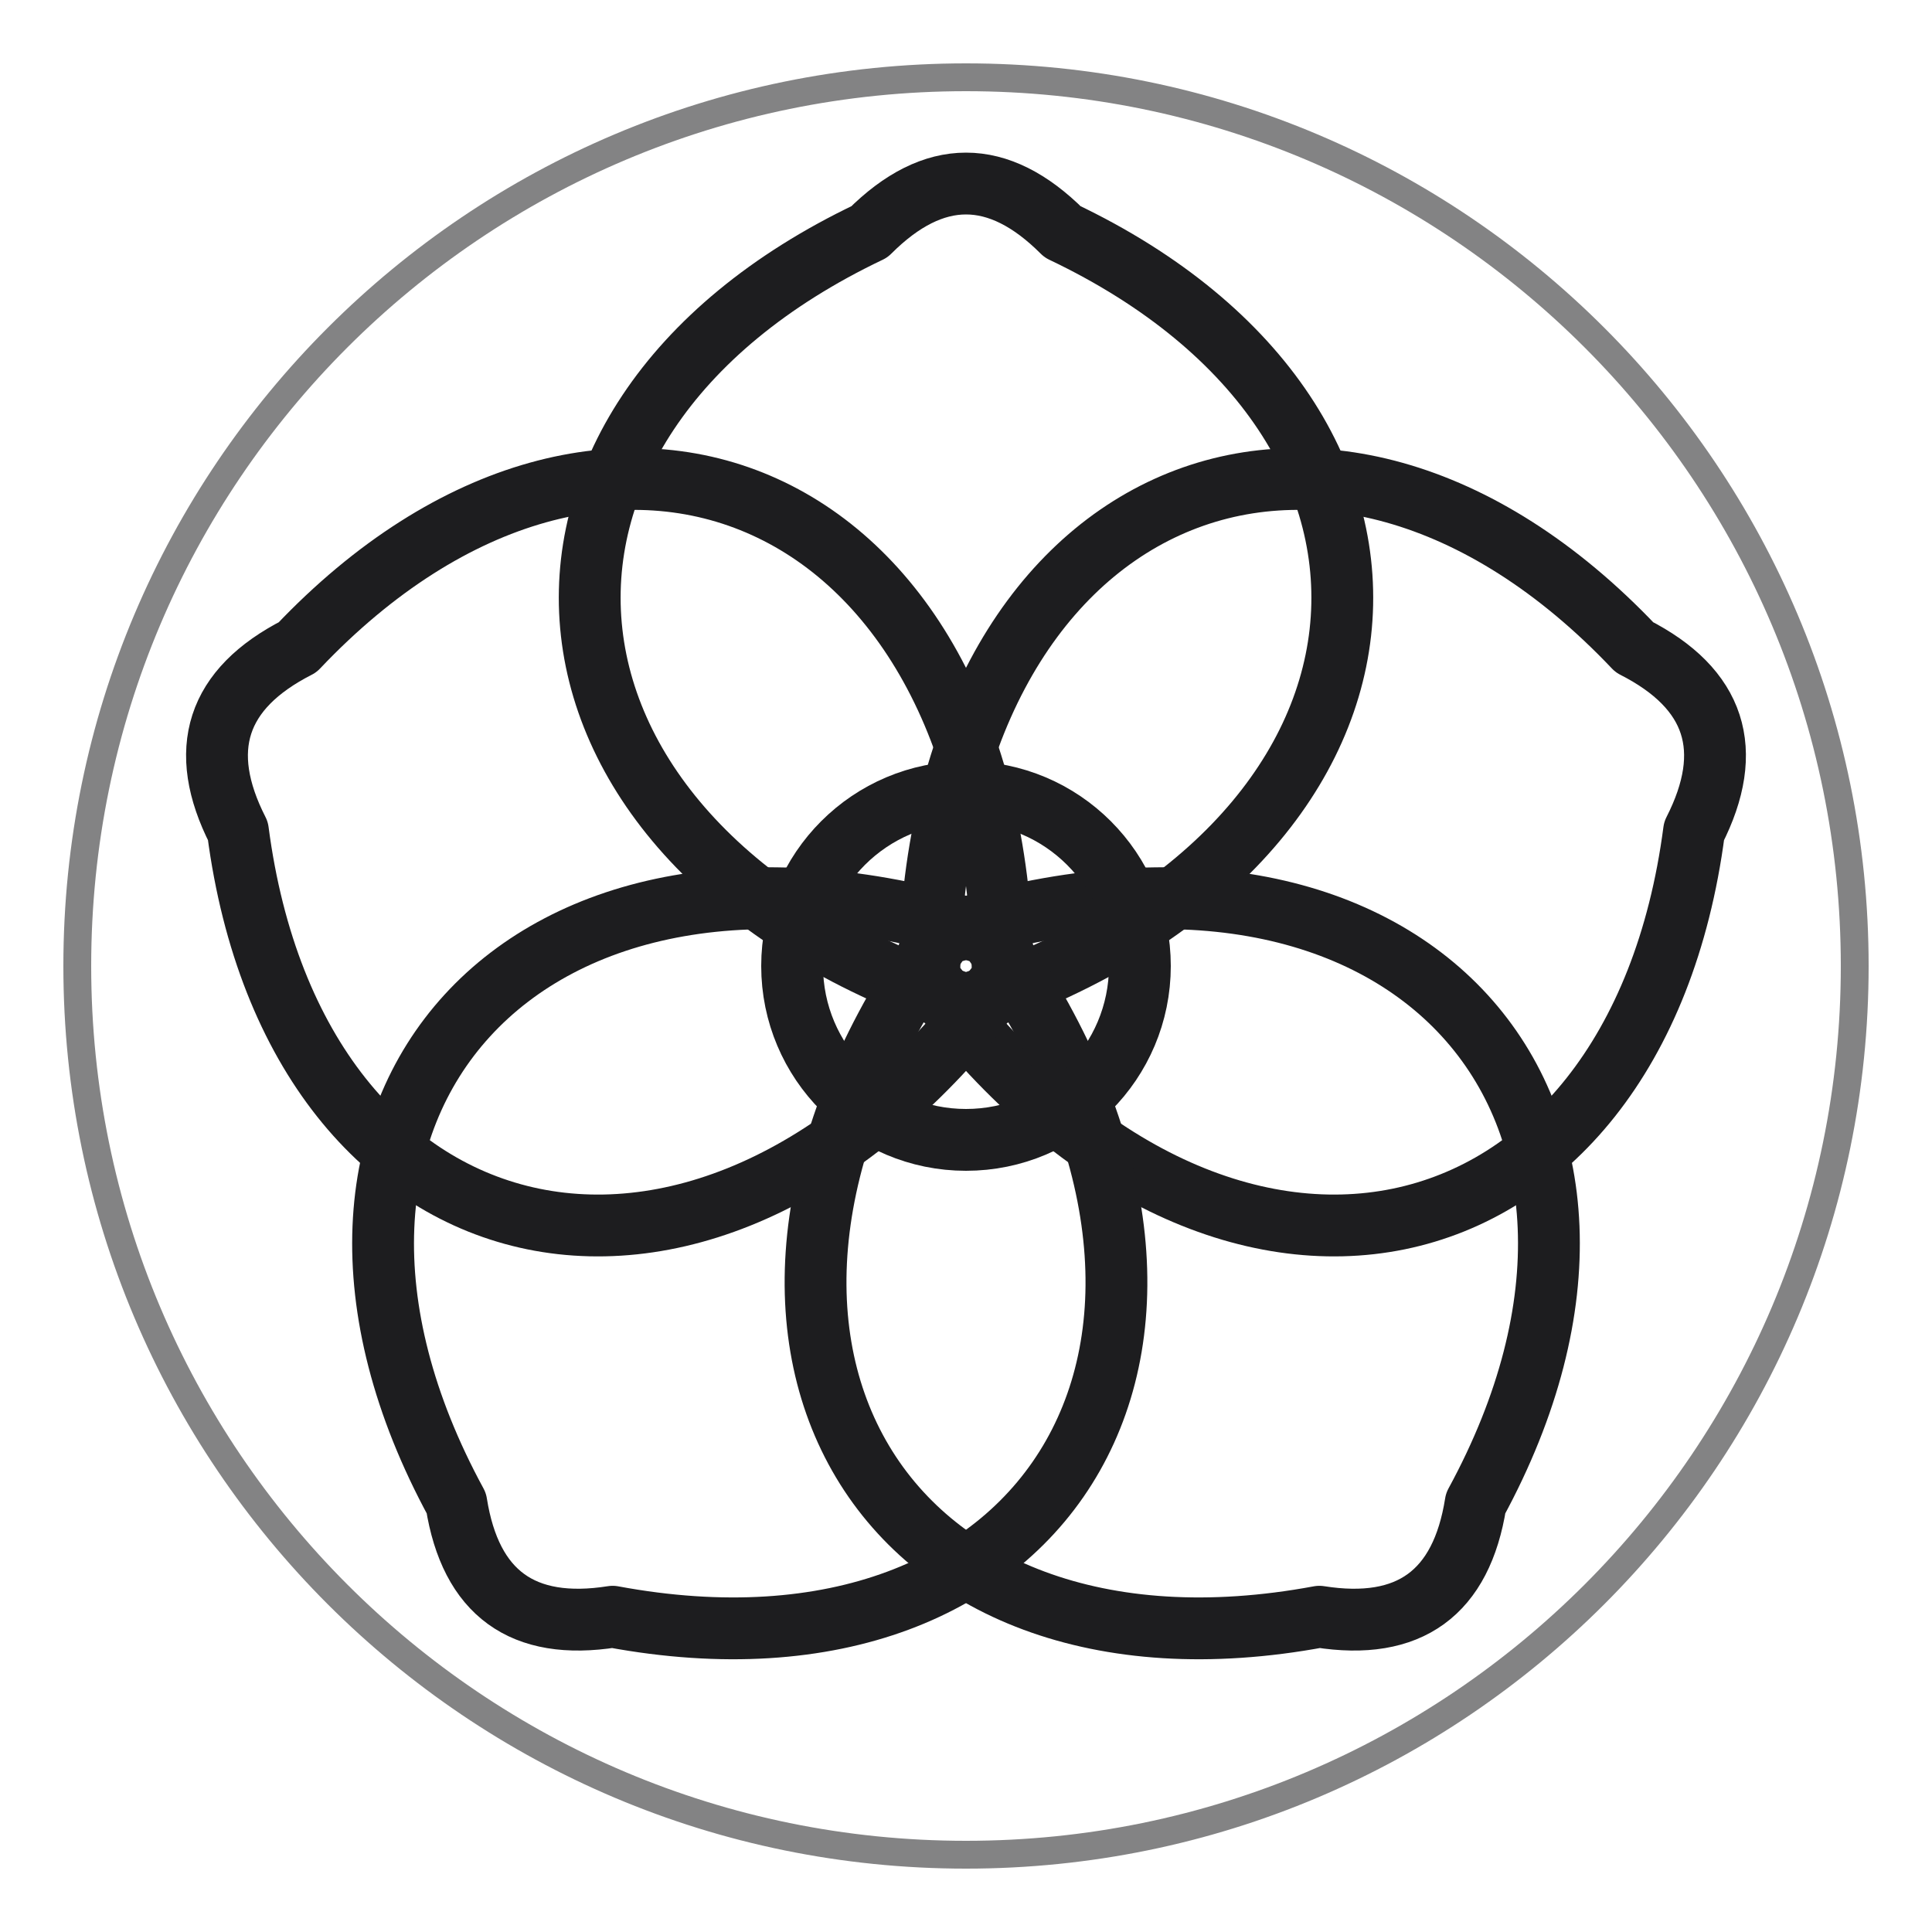
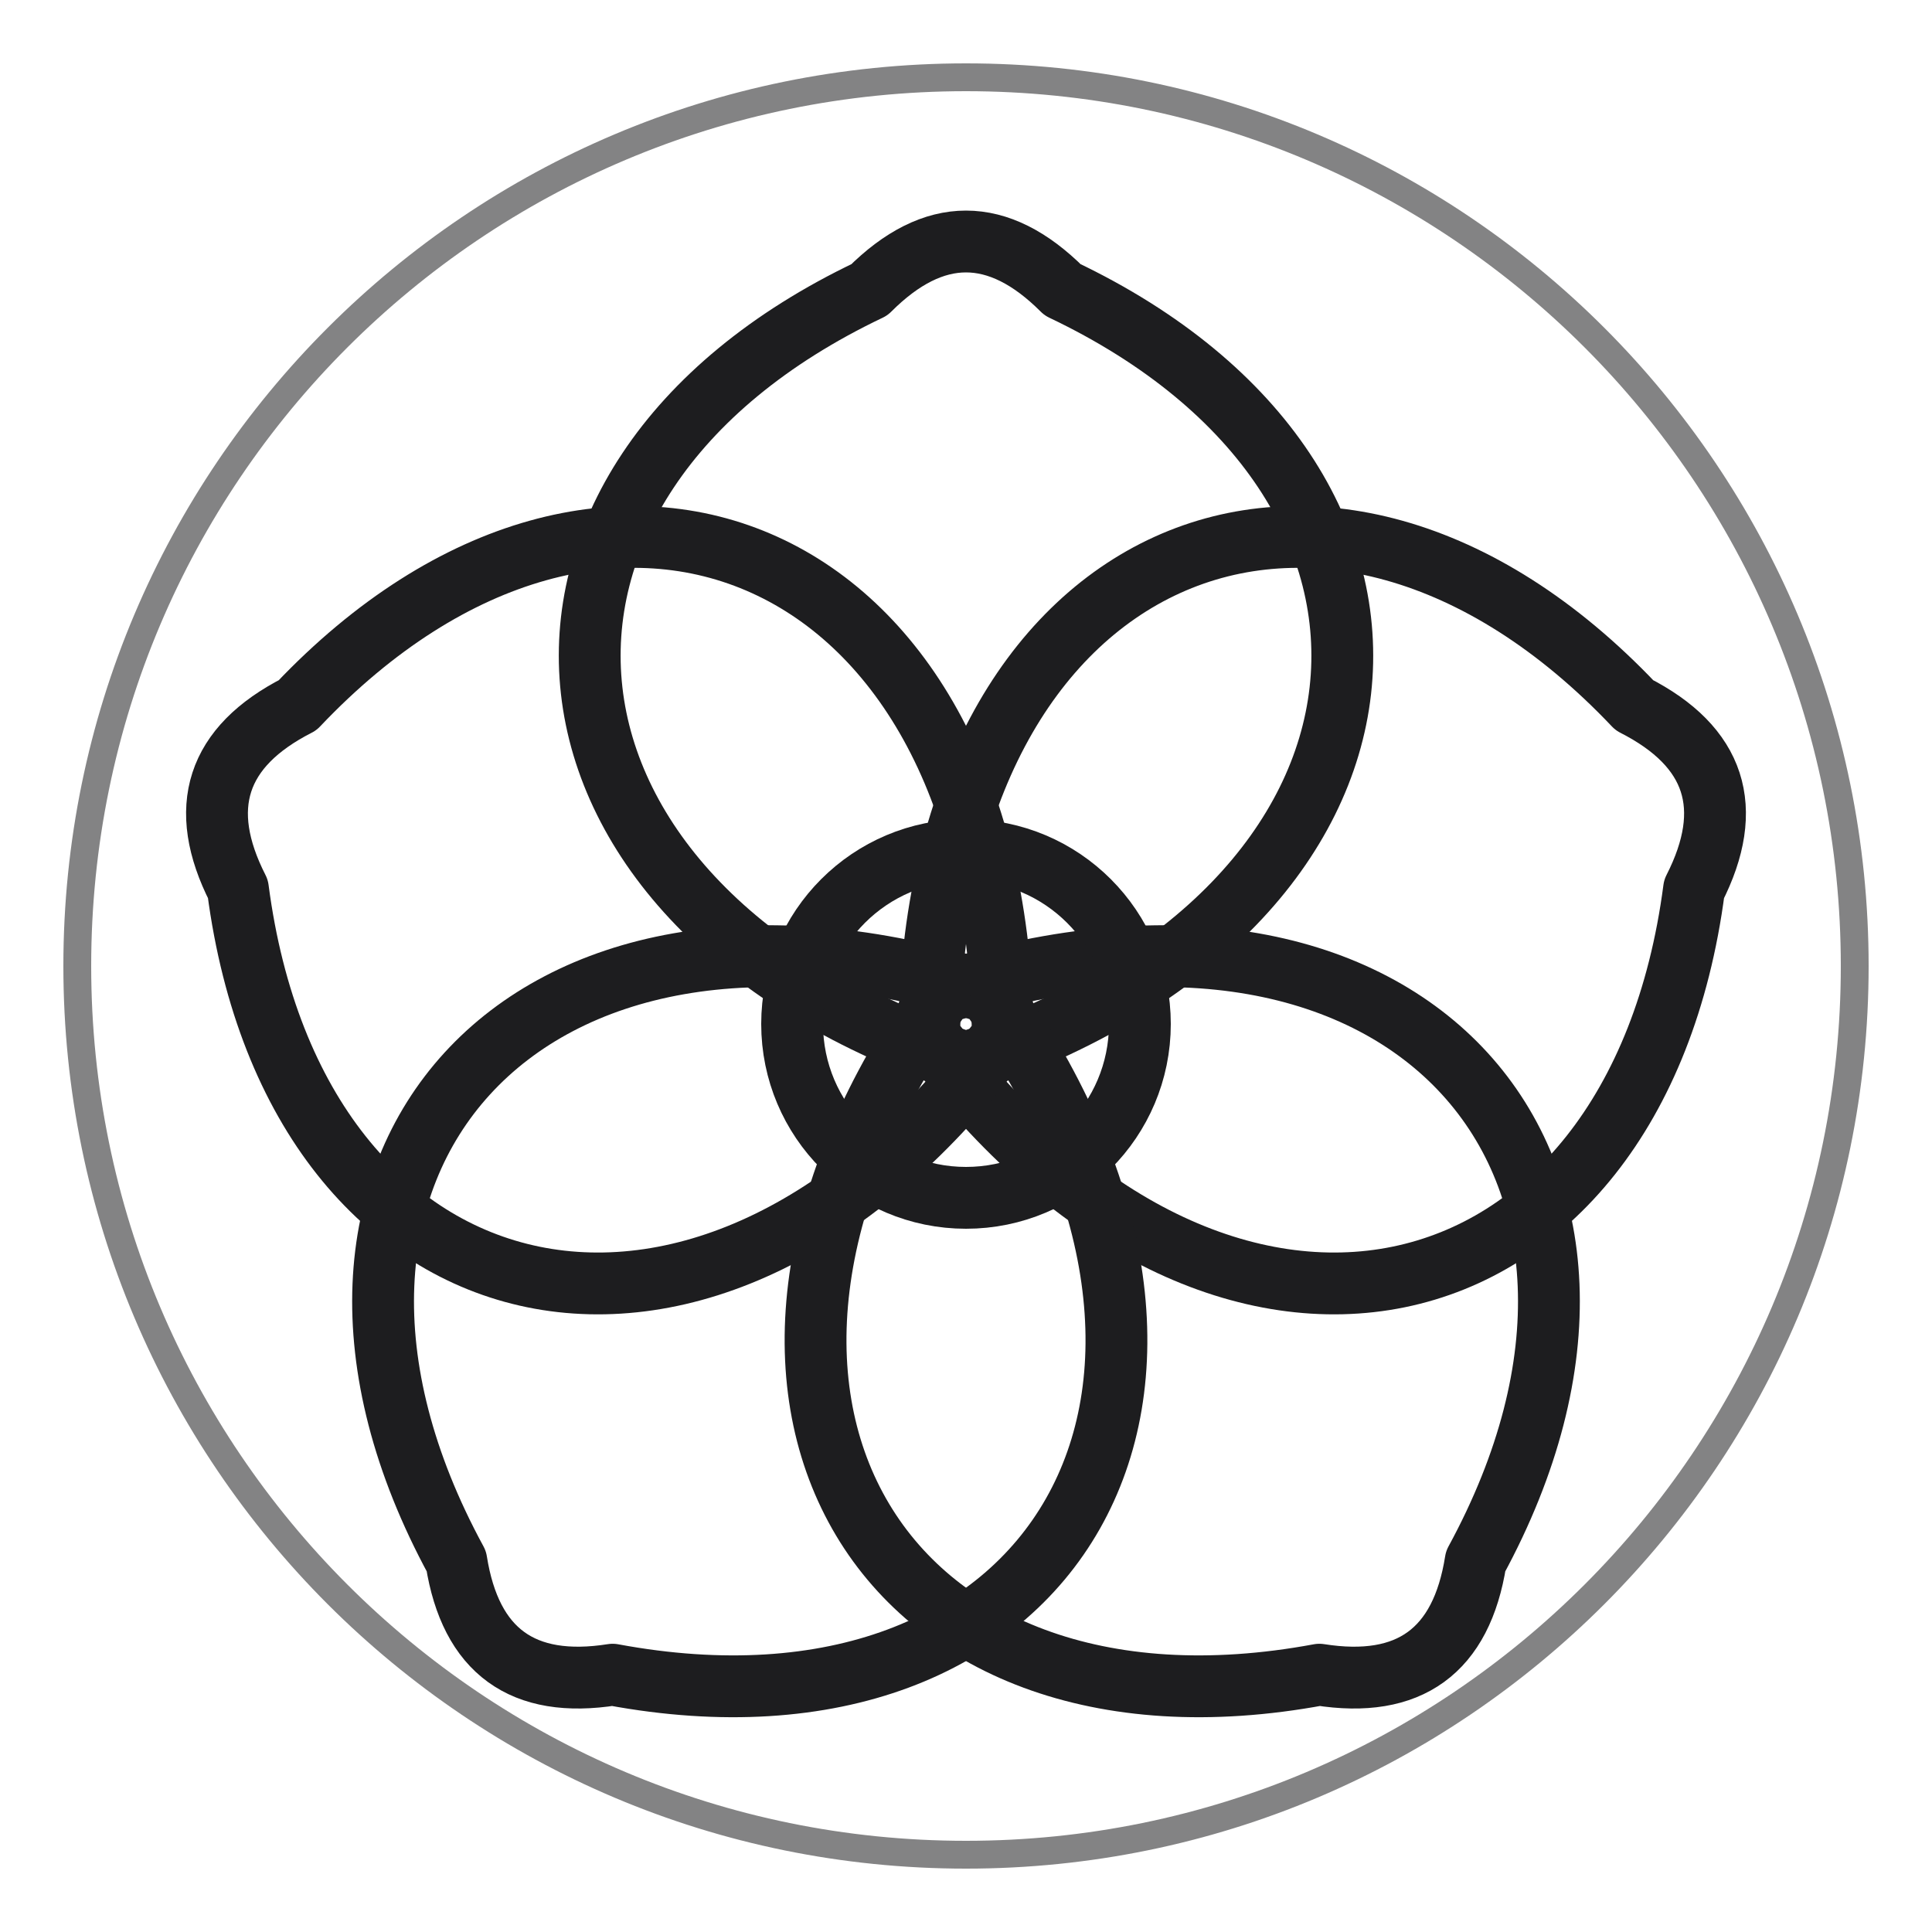
<svg xmlns="http://www.w3.org/2000/svg" viewBox="0 0 100 100" role="img" aria-label="so-creative">
  <g fill="none" stroke="#1d1d1f" stroke-width="3.2" stroke-linejoin="round" stroke-linecap="round">
    <circle cx="50" cy="50" r="46" stroke-width="1.44" opacity="0.55" />
-     <path d="M 50 52 C 26 44, 24 22, 45 12 Q 50 7, 55 12 C 76 22, 74 44, 50 52 Z" transform="rotate(0 50 50)" />
-     <path d="M 50 52 C 26 44, 24 22, 45 12 Q 50 7, 55 12 C 76 22, 74 44, 50 52 Z" transform="rotate(72 50 50)" />
-     <path d="M 50 52 C 26 44, 24 22, 45 12 Q 50 7, 55 12 C 76 22, 74 44, 50 52 Z" transform="rotate(144 50 50)" />
-     <path d="M 50 52 C 26 44, 24 22, 45 12 Q 50 7, 55 12 C 76 22, 74 44, 50 52 Z" transform="rotate(216 50 50)" />
-     <path d="M 50 52 C 26 44, 24 22, 45 12 Q 50 7, 55 12 C 76 22, 74 44, 50 52 Z" transform="rotate(288 50 50)" />
-     <circle cx="50" cy="50" r="9" />
+     <g transform="translate(0 3)">
+       <path d="M 50 52 C 26 44, 24 22, 45 12 Q 50 7, 55 12 C 76 22, 74 44, 50 52 Z" transform="rotate(0 50 50)" />
+       <path d="M 50 52 C 26 44, 24 22, 45 12 Q 50 7, 55 12 C 76 22, 74 44, 50 52 Z" transform="rotate(72 50 50)" />
+       <path d="M 50 52 C 26 44, 24 22, 45 12 Q 50 7, 55 12 C 76 22, 74 44, 50 52 Z" transform="rotate(144 50 50)" />
+       <path d="M 50 52 C 26 44, 24 22, 45 12 Q 50 7, 55 12 C 76 22, 74 44, 50 52 Z" transform="rotate(216 50 50)" />
+       <path d="M 50 52 C 26 44, 24 22, 45 12 Q 50 7, 55 12 C 76 22, 74 44, 50 52 Z" transform="rotate(288 50 50)" />
+       <circle cx="50" cy="50" r="9" />
+     </g>
  </g>
</svg>
